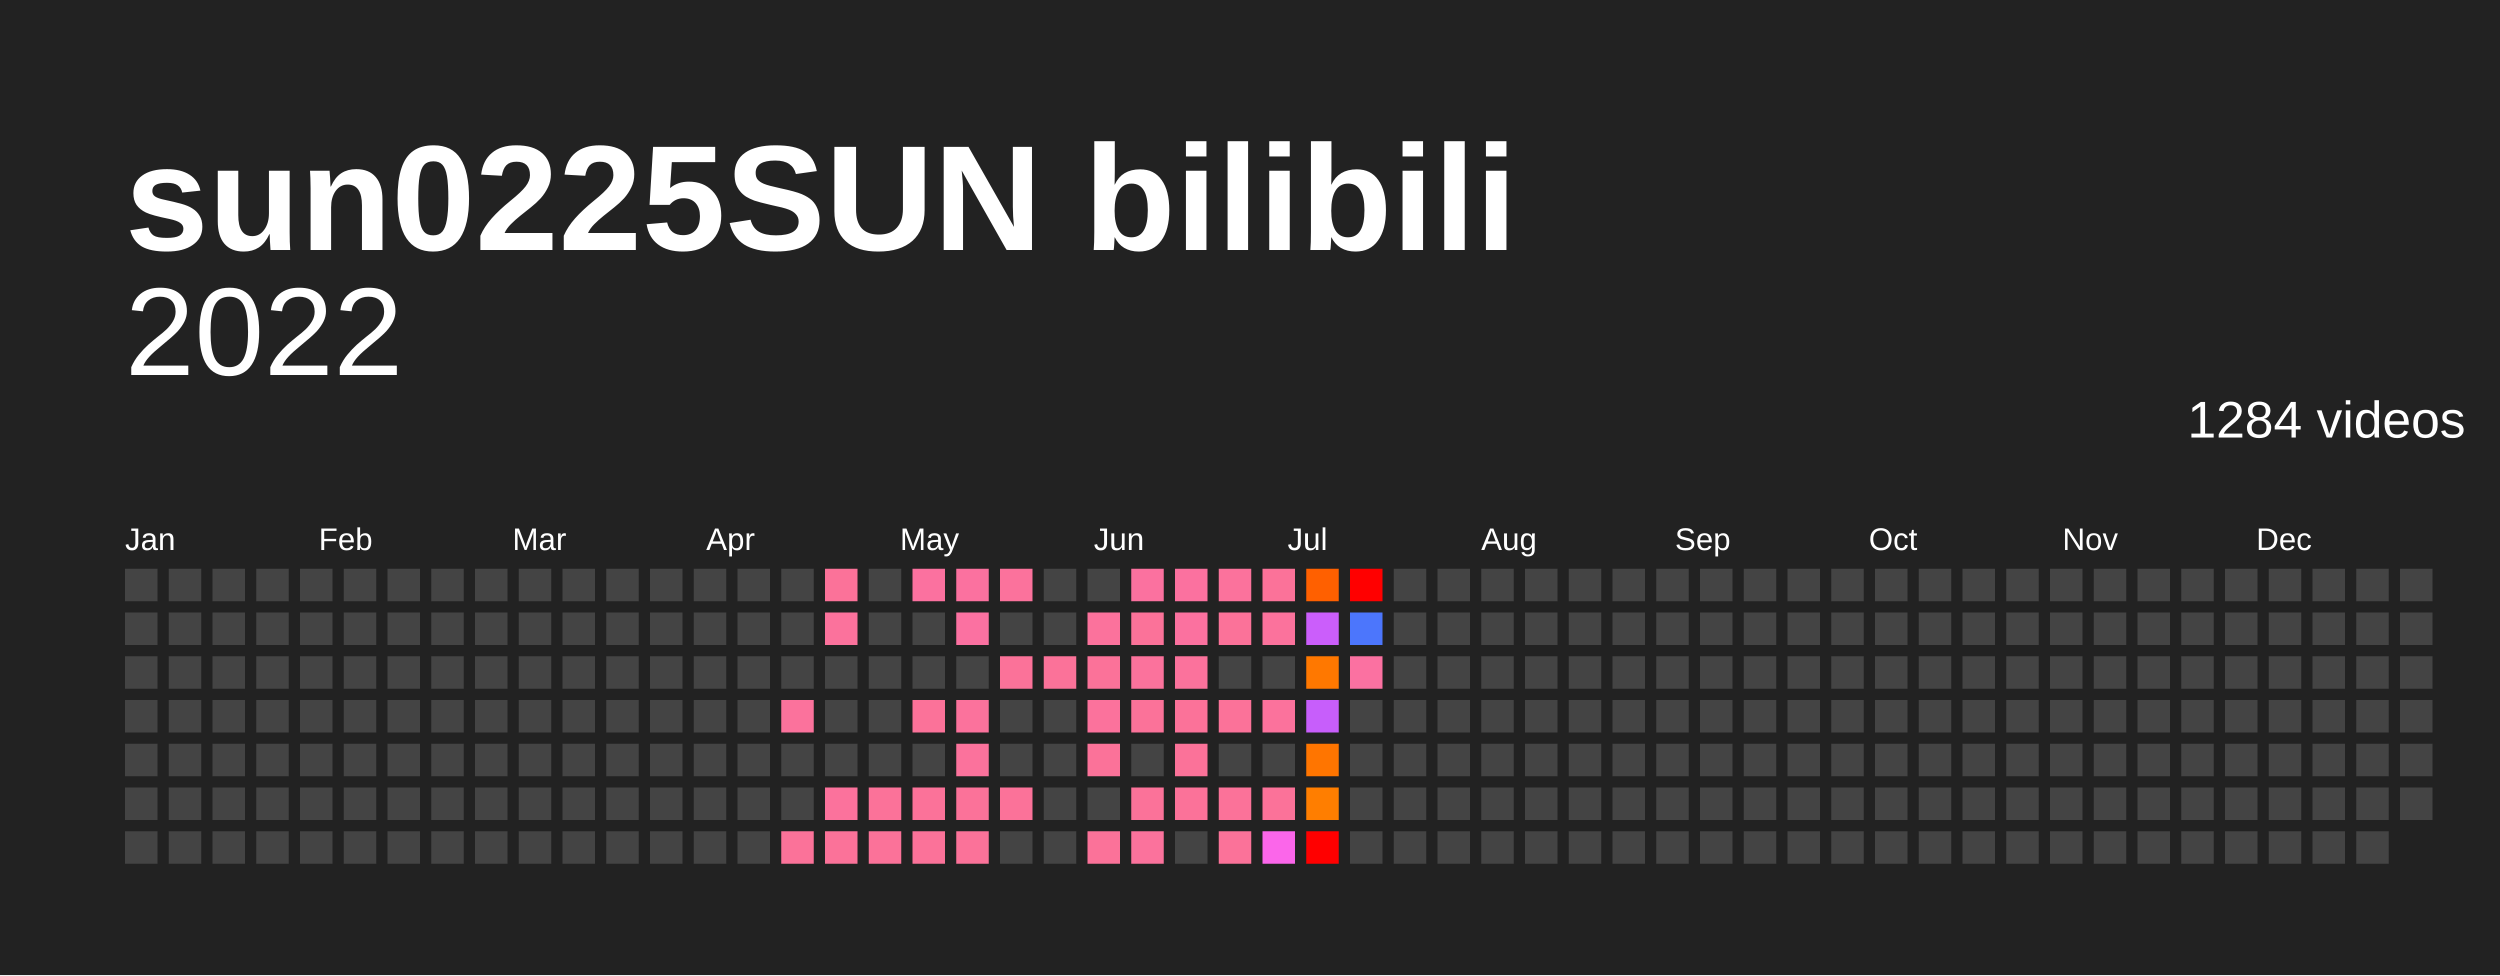
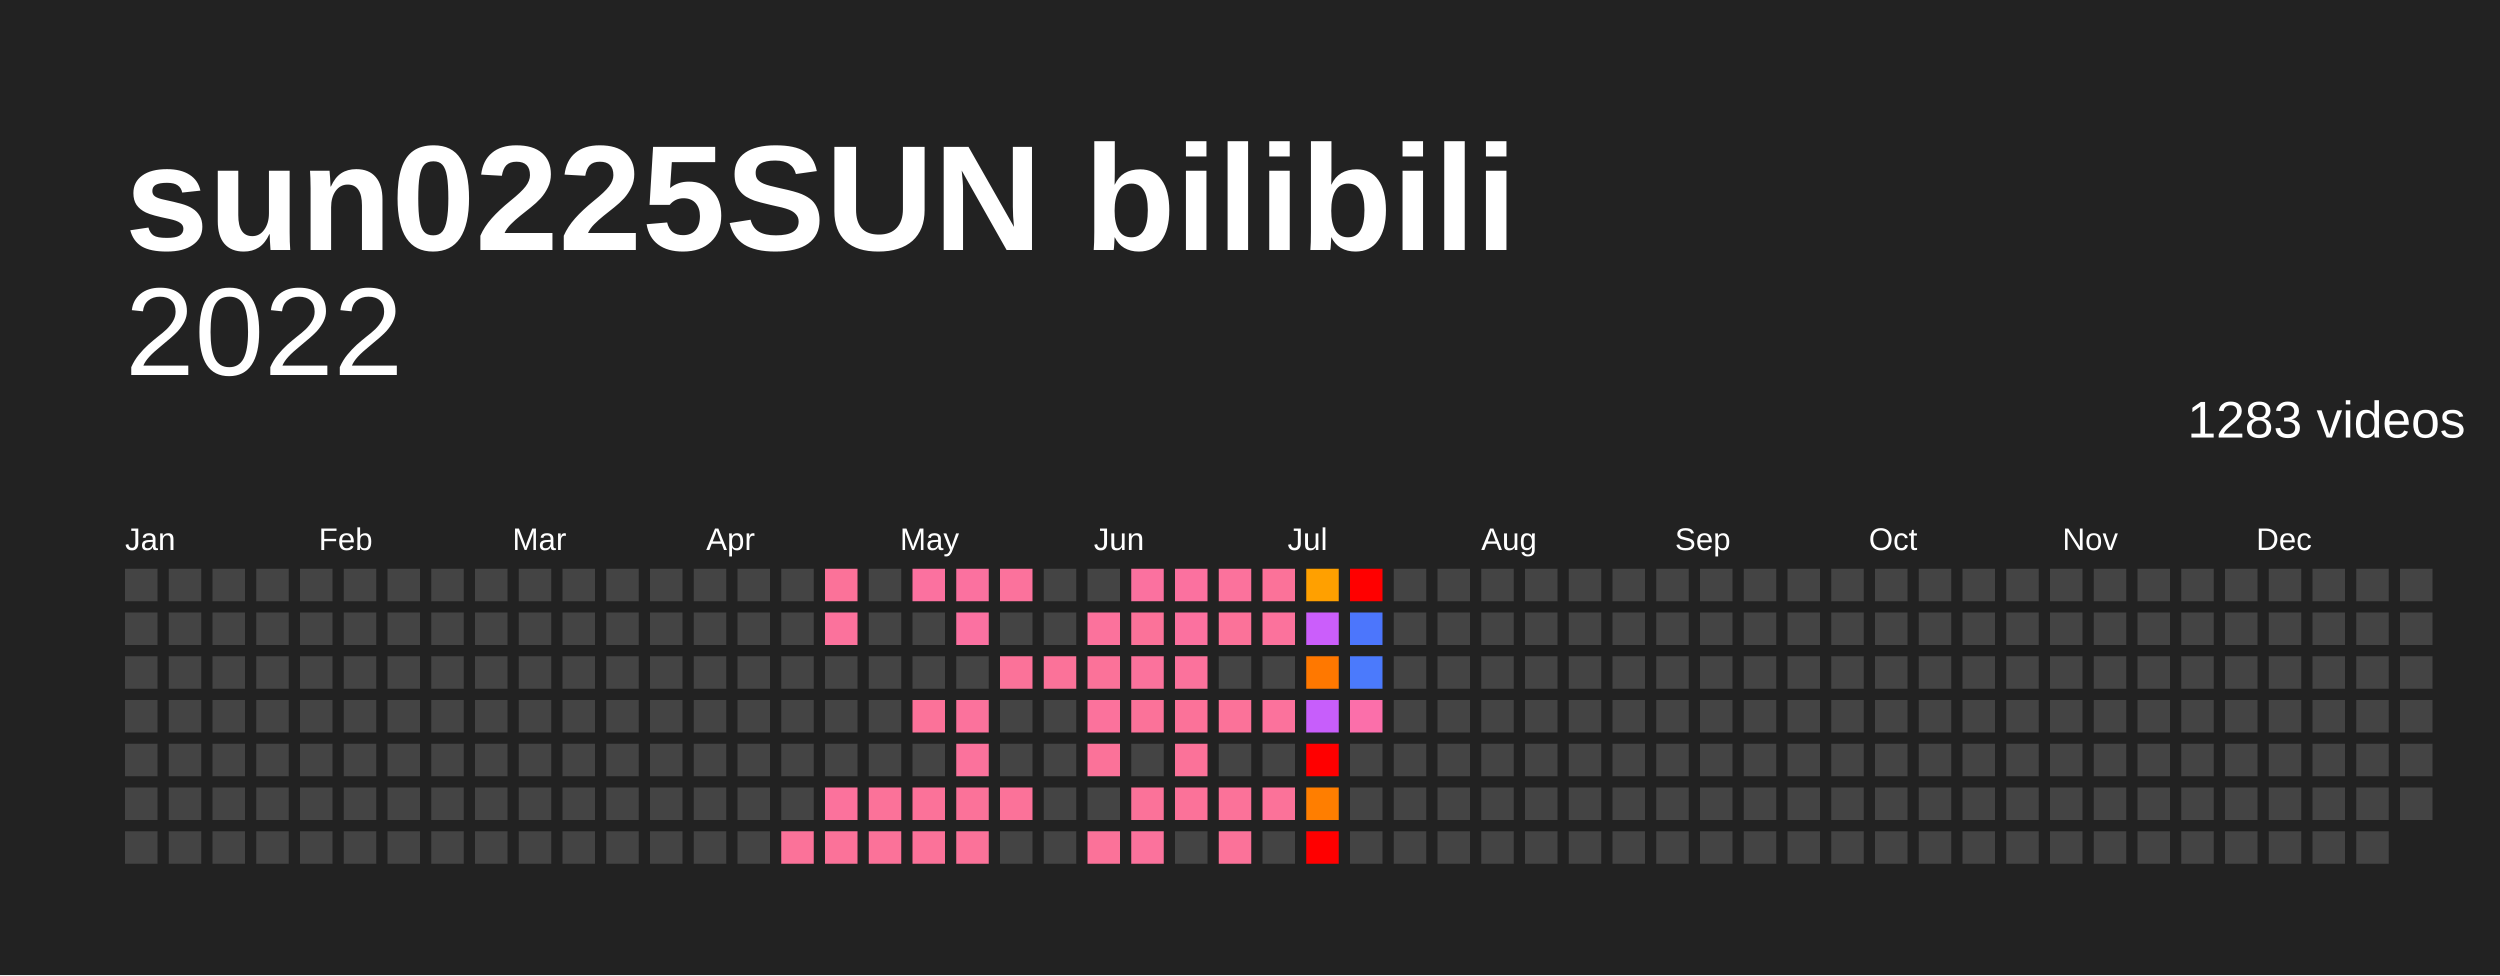
<svg xmlns="http://www.w3.org/2000/svg" baseProfile="full" height="78mm" version="1.1" viewBox="0,0,200,78" width="200mm">
  <defs />
  <rect fill="#222222" height="78" width="200" x="0" y="0" />
  <text fill="#FFFFFF" style="font-size:12px; font-family:Arial; font-weight:bold;" x="10" y="20">sun0225SUN bilibili</text>
  <text alignment-baseline="hanging" fill="#FFFFFF" style="font-size:10.0px; font-family:Arial;" x="10" y="30">2022</text>
-   <text alignment-baseline="hanging" fill="#FFFFFF" style="font-size:4.125px; font-family:Arial;" x="175" y="35">1284 videos</text>
+   <text alignment-baseline="hanging" fill="#FFFFFF" style="font-size:4.125px; font-family:Arial;" x="175" y="35">1283 videos</text>
  <text fill="#FFFFFF" style="font-size:2.5px; font-family:Arial" x="10.0" y="44">Jan</text>
  <text fill="#FFFFFF" style="font-size:2.5px; font-family:Arial" x="25.5" y="44">Feb</text>
  <text fill="#FFFFFF" style="font-size:2.5px; font-family:Arial" x="41.0" y="44">Mar</text>
  <text fill="#FFFFFF" style="font-size:2.5px; font-family:Arial" x="56.5" y="44">Apr</text>
  <text fill="#FFFFFF" style="font-size:2.5px; font-family:Arial" x="72.0" y="44">May</text>
  <text fill="#FFFFFF" style="font-size:2.5px; font-family:Arial" x="87.5" y="44">Jun</text>
  <text fill="#FFFFFF" style="font-size:2.5px; font-family:Arial" x="103.0" y="44">Jul</text>
  <text fill="#FFFFFF" style="font-size:2.5px; font-family:Arial" x="118.5" y="44">Aug</text>
  <text fill="#FFFFFF" style="font-size:2.5px; font-family:Arial" x="134.0" y="44">Sep</text>
  <text fill="#FFFFFF" style="font-size:2.5px; font-family:Arial" x="149.5" y="44">Oct</text>
  <text fill="#FFFFFF" style="font-size:2.5px; font-family:Arial" x="165.0" y="44">Nov</text>
  <text fill="#FFFFFF" style="font-size:2.5px; font-family:Arial" x="180.5" y="44">Dec</text>
  <rect fill="#444444" height="2.6" width="2.6" x="10.0" y="45.5" />
  <rect fill="#444444" height="2.6" width="2.6" x="10.0" y="49.0" />
  <rect fill="#444444" height="2.6" width="2.6" x="10.0" y="52.5" />
  <rect fill="#444444" height="2.6" width="2.6" x="10.0" y="56.0" />
  <rect fill="#444444" height="2.6" width="2.6" x="10.0" y="59.5" />
  <rect fill="#444444" height="2.6" width="2.6" x="10.0" y="63.0" />
  <rect fill="#444444" height="2.6" width="2.6" x="10.0" y="66.5" />
  <rect fill="#444444" height="2.6" width="2.6" x="13.5" y="45.5" />
  <rect fill="#444444" height="2.6" width="2.6" x="13.5" y="49.0" />
  <rect fill="#444444" height="2.6" width="2.6" x="13.5" y="52.5" />
  <rect fill="#444444" height="2.6" width="2.6" x="13.5" y="56.0" />
  <rect fill="#444444" height="2.6" width="2.6" x="13.5" y="59.5" />
  <rect fill="#444444" height="2.6" width="2.6" x="13.5" y="63.0" />
  <rect fill="#444444" height="2.6" width="2.6" x="13.5" y="66.5" />
  <rect fill="#444444" height="2.6" width="2.6" x="17.0" y="45.5" />
  <rect fill="#444444" height="2.6" width="2.6" x="17.0" y="49.0" />
  <rect fill="#444444" height="2.6" width="2.6" x="17.0" y="52.5" />
  <rect fill="#444444" height="2.6" width="2.6" x="17.0" y="56.0" />
  <rect fill="#444444" height="2.6" width="2.6" x="17.0" y="59.5" />
  <rect fill="#444444" height="2.6" width="2.6" x="17.0" y="63.0" />
  <rect fill="#444444" height="2.6" width="2.6" x="17.0" y="66.5" />
  <rect fill="#444444" height="2.6" width="2.6" x="20.5" y="45.5" />
  <rect fill="#444444" height="2.6" width="2.6" x="20.5" y="49.0" />
  <rect fill="#444444" height="2.6" width="2.6" x="20.5" y="52.5" />
  <rect fill="#444444" height="2.6" width="2.6" x="20.5" y="56.0" />
  <rect fill="#444444" height="2.6" width="2.6" x="20.5" y="59.5" />
  <rect fill="#444444" height="2.6" width="2.6" x="20.5" y="63.0" />
  <rect fill="#444444" height="2.6" width="2.6" x="20.5" y="66.5" />
  <rect fill="#444444" height="2.6" width="2.6" x="24.0" y="45.5" />
  <rect fill="#444444" height="2.6" width="2.6" x="24.0" y="49.0" />
  <rect fill="#444444" height="2.6" width="2.6" x="24.0" y="52.5" />
  <rect fill="#444444" height="2.6" width="2.6" x="24.0" y="56.0" />
  <rect fill="#444444" height="2.6" width="2.6" x="24.0" y="59.5" />
  <rect fill="#444444" height="2.6" width="2.6" x="24.0" y="63.0" />
  <rect fill="#444444" height="2.6" width="2.6" x="24.0" y="66.5" />
  <rect fill="#444444" height="2.6" width="2.6" x="27.5" y="45.5" />
  <rect fill="#444444" height="2.6" width="2.6" x="27.5" y="49.0" />
  <rect fill="#444444" height="2.6" width="2.6" x="27.5" y="52.5" />
  <rect fill="#444444" height="2.6" width="2.6" x="27.5" y="56.0" />
  <rect fill="#444444" height="2.6" width="2.6" x="27.5" y="59.5" />
  <rect fill="#444444" height="2.6" width="2.6" x="27.5" y="63.0" />
  <rect fill="#444444" height="2.6" width="2.6" x="27.5" y="66.5" />
  <rect fill="#444444" height="2.6" width="2.6" x="31.0" y="45.5" />
  <rect fill="#444444" height="2.6" width="2.6" x="31.0" y="49.0" />
  <rect fill="#444444" height="2.6" width="2.6" x="31.0" y="52.5" />
  <rect fill="#444444" height="2.6" width="2.6" x="31.0" y="56.0" />
  <rect fill="#444444" height="2.6" width="2.6" x="31.0" y="59.5" />
  <rect fill="#444444" height="2.6" width="2.6" x="31.0" y="63.0" />
  <rect fill="#444444" height="2.6" width="2.6" x="31.0" y="66.5" />
  <rect fill="#444444" height="2.6" width="2.6" x="34.5" y="45.5" />
  <rect fill="#444444" height="2.6" width="2.6" x="34.5" y="49.0" />
  <rect fill="#444444" height="2.6" width="2.6" x="34.5" y="52.5" />
  <rect fill="#444444" height="2.6" width="2.6" x="34.5" y="56.0" />
  <rect fill="#444444" height="2.6" width="2.6" x="34.5" y="59.5" />
  <rect fill="#444444" height="2.6" width="2.6" x="34.5" y="63.0" />
  <rect fill="#444444" height="2.6" width="2.6" x="34.5" y="66.5" />
  <rect fill="#444444" height="2.6" width="2.6" x="38.0" y="45.5" />
  <rect fill="#444444" height="2.6" width="2.6" x="38.0" y="49.0" />
  <rect fill="#444444" height="2.6" width="2.6" x="38.0" y="52.5" />
  <rect fill="#444444" height="2.6" width="2.6" x="38.0" y="56.0" />
  <rect fill="#444444" height="2.6" width="2.6" x="38.0" y="59.5" />
  <rect fill="#444444" height="2.6" width="2.6" x="38.0" y="63.0" />
  <rect fill="#444444" height="2.6" width="2.6" x="38.0" y="66.5" />
  <rect fill="#444444" height="2.6" width="2.6" x="41.5" y="45.5" />
  <rect fill="#444444" height="2.6" width="2.6" x="41.5" y="49.0" />
  <rect fill="#444444" height="2.6" width="2.6" x="41.5" y="52.5" />
  <rect fill="#444444" height="2.6" width="2.6" x="41.5" y="56.0" />
  <rect fill="#444444" height="2.6" width="2.6" x="41.5" y="59.5" />
  <rect fill="#444444" height="2.6" width="2.6" x="41.5" y="63.0" />
  <rect fill="#444444" height="2.6" width="2.6" x="41.5" y="66.5" />
  <rect fill="#444444" height="2.6" width="2.6" x="45.0" y="45.5" />
  <rect fill="#444444" height="2.6" width="2.6" x="45.0" y="49.0" />
  <rect fill="#444444" height="2.6" width="2.6" x="45.0" y="52.5" />
  <rect fill="#444444" height="2.6" width="2.6" x="45.0" y="56.0" />
  <rect fill="#444444" height="2.6" width="2.6" x="45.0" y="59.5" />
  <rect fill="#444444" height="2.6" width="2.6" x="45.0" y="63.0" />
  <rect fill="#444444" height="2.6" width="2.6" x="45.0" y="66.5" />
  <rect fill="#444444" height="2.6" width="2.6" x="48.5" y="45.5" />
  <rect fill="#444444" height="2.6" width="2.6" x="48.5" y="49.0" />
  <rect fill="#444444" height="2.6" width="2.6" x="48.5" y="52.5" />
  <rect fill="#444444" height="2.6" width="2.6" x="48.5" y="56.0" />
  <rect fill="#444444" height="2.6" width="2.6" x="48.5" y="59.5" />
  <rect fill="#444444" height="2.6" width="2.6" x="48.5" y="63.0" />
  <rect fill="#444444" height="2.6" width="2.6" x="48.5" y="66.5" />
  <rect fill="#444444" height="2.6" width="2.6" x="52.0" y="45.5" />
  <rect fill="#444444" height="2.6" width="2.6" x="52.0" y="49.0" />
  <rect fill="#444444" height="2.6" width="2.6" x="52.0" y="52.5" />
  <rect fill="#444444" height="2.6" width="2.6" x="52.0" y="56.0" />
  <rect fill="#444444" height="2.6" width="2.6" x="52.0" y="59.5" />
  <rect fill="#444444" height="2.6" width="2.6" x="52.0" y="63.0" />
  <rect fill="#444444" height="2.6" width="2.6" x="52.0" y="66.5" />
  <rect fill="#444444" height="2.6" width="2.6" x="55.5" y="45.5" />
  <rect fill="#444444" height="2.6" width="2.6" x="55.5" y="49.0" />
  <rect fill="#444444" height="2.6" width="2.6" x="55.5" y="52.5" />
  <rect fill="#444444" height="2.6" width="2.6" x="55.5" y="56.0" />
  <rect fill="#444444" height="2.6" width="2.6" x="55.5" y="59.5" />
  <rect fill="#444444" height="2.6" width="2.6" x="55.5" y="63.0" />
  <rect fill="#444444" height="2.6" width="2.6" x="55.5" y="66.5" />
  <rect fill="#444444" height="2.6" width="2.6" x="59.0" y="45.5" />
  <rect fill="#444444" height="2.6" width="2.6" x="59.0" y="49.0" />
  <rect fill="#444444" height="2.6" width="2.6" x="59.0" y="52.5" />
  <rect fill="#444444" height="2.6" width="2.6" x="59.0" y="56.0" />
  <rect fill="#444444" height="2.6" width="2.6" x="59.0" y="59.5" />
  <rect fill="#444444" height="2.6" width="2.6" x="59.0" y="63.0" />
  <rect fill="#444444" height="2.6" width="2.6" x="59.0" y="66.5" />
  <rect fill="#444444" height="2.6" width="2.6" x="62.5" y="45.5" />
  <rect fill="#444444" height="2.6" width="2.6" x="62.5" y="49.0" />
  <rect fill="#444444" height="2.6" width="2.6" x="62.5" y="52.5" />
-   <rect fill="#fb729c" height="2.6" width="2.6" x="62.5" y="56.0" />
+   <rect fill="#444444" height="2.6" width="2.6" x="62.5" y="56.0" />
  <rect fill="#444444" height="2.6" width="2.6" x="62.5" y="59.5" />
  <rect fill="#444444" height="2.6" width="2.6" x="62.5" y="63.0" />
  <rect fill="#fb7299" height="2.6" width="2.6" x="62.5" y="66.5" />
  <rect fill="#fb7299" height="2.6" width="2.6" x="66.0" y="45.5" />
  <rect fill="#fb729c" height="2.6" width="2.6" x="66.0" y="49.0" />
  <rect fill="#444444" height="2.6" width="2.6" x="66.0" y="52.5" />
  <rect fill="#444444" height="2.6" width="2.6" x="66.0" y="56.0" />
  <rect fill="#444444" height="2.6" width="2.6" x="66.0" y="59.5" />
  <rect fill="#fb729c" height="2.6" width="2.6" x="66.0" y="63.0" />
  <rect fill="#fb7299" height="2.6" width="2.6" x="66.0" y="66.5" />
  <rect fill="#444444" height="2.6" width="2.6" x="69.5" y="45.5" />
  <rect fill="#444444" height="2.6" width="2.6" x="69.5" y="49.0" />
  <rect fill="#444444" height="2.6" width="2.6" x="69.5" y="52.5" />
  <rect fill="#444444" height="2.6" width="2.6" x="69.5" y="56.0" />
  <rect fill="#444444" height="2.6" width="2.6" x="69.5" y="59.5" />
  <rect fill="#fb7299" height="2.6" width="2.6" x="69.5" y="63.0" />
  <rect fill="#fb7299" height="2.6" width="2.6" x="69.5" y="66.5" />
  <rect fill="#fb719f" height="2.6" width="2.6" x="73.0" y="45.5" />
  <rect fill="#444444" height="2.6" width="2.6" x="73.0" y="49.0" />
  <rect fill="#444444" height="2.6" width="2.6" x="73.0" y="52.5" />
  <rect fill="#fb7299" height="2.6" width="2.6" x="73.0" y="56.0" />
  <rect fill="#444444" height="2.6" width="2.6" x="73.0" y="59.5" />
  <rect fill="#fb7299" height="2.6" width="2.6" x="73.0" y="63.0" />
  <rect fill="#fb7299" height="2.6" width="2.6" x="73.0" y="66.5" />
  <rect fill="#fb719f" height="2.6" width="2.6" x="76.5" y="45.5" />
  <rect fill="#fb71a1" height="2.6" width="2.6" x="76.5" y="49.0" />
  <rect fill="#444444" height="2.6" width="2.6" x="76.5" y="52.5" />
  <rect fill="#fb729c" height="2.6" width="2.6" x="76.5" y="56.0" />
  <rect fill="#fb729c" height="2.6" width="2.6" x="76.5" y="59.5" />
  <rect fill="#fb7299" height="2.6" width="2.6" x="76.5" y="63.0" />
  <rect fill="#fb7299" height="2.6" width="2.6" x="76.5" y="66.5" />
  <rect fill="#fb729c" height="2.6" width="2.6" x="80.0" y="45.5" />
  <rect fill="#444444" height="2.6" width="2.6" x="80.0" y="49.0" />
  <rect fill="#fb7299" height="2.6" width="2.6" x="80.0" y="52.5" />
  <rect fill="#444444" height="2.6" width="2.6" x="80.0" y="56.0" />
  <rect fill="#444444" height="2.6" width="2.6" x="80.0" y="59.5" />
  <rect fill="#fb7299" height="2.6" width="2.6" x="80.0" y="63.0" />
  <rect fill="#444444" height="2.6" width="2.6" x="80.0" y="66.5" />
  <rect fill="#444444" height="2.6" width="2.6" x="83.5" y="45.5" />
  <rect fill="#444444" height="2.6" width="2.6" x="83.5" y="49.0" />
  <rect fill="#fb7299" height="2.6" width="2.6" x="83.5" y="52.5" />
  <rect fill="#444444" height="2.6" width="2.6" x="83.5" y="56.0" />
  <rect fill="#444444" height="2.6" width="2.6" x="83.5" y="59.5" />
  <rect fill="#444444" height="2.6" width="2.6" x="83.5" y="63.0" />
  <rect fill="#444444" height="2.6" width="2.6" x="83.5" y="66.5" />
  <rect fill="#444444" height="2.6" width="2.6" x="87.0" y="45.5" />
  <rect fill="#fb729c" height="2.6" width="2.6" x="87.0" y="49.0" />
  <rect fill="#fb7299" height="2.6" width="2.6" x="87.0" y="52.5" />
  <rect fill="#fb729c" height="2.6" width="2.6" x="87.0" y="56.0" />
  <rect fill="#fb7299" height="2.6" width="2.6" x="87.0" y="59.5" />
  <rect fill="#444444" height="2.6" width="2.6" x="87.0" y="63.0" />
  <rect fill="#fb7299" height="2.6" width="2.6" x="87.0" y="66.5" />
  <rect fill="#fb719f" height="2.6" width="2.6" x="90.5" y="45.5" />
  <rect fill="#fb7299" height="2.6" width="2.6" x="90.5" y="49.0" />
  <rect fill="#fb729c" height="2.6" width="2.6" x="90.5" y="52.5" />
  <rect fill="#fb7299" height="2.6" width="2.6" x="90.5" y="56.0" />
  <rect fill="#444444" height="2.6" width="2.6" x="90.5" y="59.5" />
  <rect fill="#fb7299" height="2.6" width="2.6" x="90.5" y="63.0" />
  <rect fill="#fb729c" height="2.6" width="2.6" x="90.5" y="66.5" />
  <rect fill="#fb719f" height="2.6" width="2.6" x="94.0" y="45.5" />
  <rect fill="#fb719f" height="2.6" width="2.6" x="94.0" y="49.0" />
  <rect fill="#fb729c" height="2.6" width="2.6" x="94.0" y="52.5" />
  <rect fill="#fb7299" height="2.6" width="2.6" x="94.0" y="56.0" />
  <rect fill="#fb7299" height="2.6" width="2.6" x="94.0" y="59.5" />
  <rect fill="#fb7299" height="2.6" width="2.6" x="94.0" y="63.0" />
  <rect fill="#444444" height="2.6" width="2.6" x="94.0" y="66.5" />
  <rect fill="#fb729c" height="2.6" width="2.6" x="97.5" y="45.5" />
  <rect fill="#fb7299" height="2.6" width="2.6" x="97.5" y="49.0" />
  <rect fill="#444444" height="2.6" width="2.6" x="97.5" y="52.5" />
  <rect fill="#fb7299" height="2.6" width="2.6" x="97.5" y="56.0" />
  <rect fill="#444444" height="2.6" width="2.6" x="97.5" y="59.5" />
  <rect fill="#fb7299" height="2.6" width="2.6" x="97.5" y="63.0" />
  <rect fill="#fb7299" height="2.6" width="2.6" x="97.5" y="66.5" />
  <rect fill="#fb7299" height="2.6" width="2.6" x="101.0" y="45.5" />
  <rect fill="#fb729c" height="2.6" width="2.6" x="101.0" y="49.0" />
  <rect fill="#444444" height="2.6" width="2.6" x="101.0" y="52.5" />
  <rect fill="#fb729c" height="2.6" width="2.6" x="101.0" y="56.0" />
  <rect fill="#444444" height="2.6" width="2.6" x="101.0" y="59.5" />
  <rect fill="#fb7299" height="2.6" width="2.6" x="101.0" y="63.0" />
-   <rect fill="#fb66ea" height="2.6" width="2.6" x="101.0" y="66.5" />
-   <rect fill="#ff6000" height="2.6" width="2.6" x="104.5" y="45.5" />
+   <rect fill="#444444" height="2.6" width="2.6" x="101.0" y="66.5" />
+   <rect fill="#ffa000" height="2.6" width="2.6" x="104.5" y="45.5" />
  <rect fill="#cb5efb" height="2.6" width="2.6" x="104.5" y="49.0" />
  <rect fill="#ff7800" height="2.6" width="2.6" x="104.5" y="52.5" />
  <rect fill="#c75efb" height="2.6" width="2.6" x="104.5" y="56.0" />
-   <rect fill="#ff7500" height="2.6" width="2.6" x="104.5" y="59.5" />
+   <rect fill="red" height="2.6" width="2.6" x="104.5" y="59.5" />
  <rect fill="#ff7e00" height="2.6" width="2.6" x="104.5" y="63.0" />
  <rect fill="red" height="2.6" width="2.6" x="104.5" y="66.5" />
  <rect fill="red" height="2.6" width="2.6" x="108.0" y="45.5" />
  <rect fill="#4c76fc" height="2.6" width="2.6" x="108.0" y="49.0" />
-   <rect fill="#fb71a1" height="2.6" width="2.6" x="108.0" y="52.5" />
-   <rect fill="#444444" height="2.6" width="2.6" x="108.0" y="56.0" />
+   <rect fill="#4b7afc" height="2.6" width="2.6" x="108.0" y="52.5" />
+   <rect fill="#fb6faa" height="2.6" width="2.6" x="108.0" y="56.0" />
  <rect fill="#444444" height="2.6" width="2.6" x="108.0" y="59.5" />
  <rect fill="#444444" height="2.6" width="2.6" x="108.0" y="63.0" />
  <rect fill="#444444" height="2.6" width="2.6" x="108.0" y="66.5" />
  <rect fill="#444444" height="2.6" width="2.6" x="111.5" y="45.5" />
  <rect fill="#444444" height="2.6" width="2.6" x="111.5" y="49.0" />
  <rect fill="#444444" height="2.6" width="2.6" x="111.5" y="52.5" />
  <rect fill="#444444" height="2.6" width="2.6" x="111.5" y="56.0" />
  <rect fill="#444444" height="2.6" width="2.6" x="111.5" y="59.5" />
  <rect fill="#444444" height="2.6" width="2.6" x="111.5" y="63.0" />
  <rect fill="#444444" height="2.6" width="2.6" x="111.5" y="66.5" />
  <rect fill="#444444" height="2.6" width="2.6" x="115.0" y="45.5" />
  <rect fill="#444444" height="2.6" width="2.6" x="115.0" y="49.0" />
  <rect fill="#444444" height="2.6" width="2.6" x="115.0" y="52.5" />
  <rect fill="#444444" height="2.6" width="2.6" x="115.0" y="56.0" />
  <rect fill="#444444" height="2.6" width="2.6" x="115.0" y="59.5" />
  <rect fill="#444444" height="2.6" width="2.6" x="115.0" y="63.0" />
  <rect fill="#444444" height="2.6" width="2.6" x="115.0" y="66.5" />
  <rect fill="#444444" height="2.6" width="2.6" x="118.5" y="45.5" />
  <rect fill="#444444" height="2.6" width="2.6" x="118.5" y="49.0" />
  <rect fill="#444444" height="2.6" width="2.6" x="118.5" y="52.5" />
  <rect fill="#444444" height="2.6" width="2.6" x="118.5" y="56.0" />
  <rect fill="#444444" height="2.6" width="2.6" x="118.5" y="59.5" />
  <rect fill="#444444" height="2.6" width="2.6" x="118.5" y="63.0" />
  <rect fill="#444444" height="2.6" width="2.6" x="118.5" y="66.5" />
  <rect fill="#444444" height="2.6" width="2.6" x="122.0" y="45.5" />
  <rect fill="#444444" height="2.6" width="2.6" x="122.0" y="49.0" />
  <rect fill="#444444" height="2.6" width="2.6" x="122.0" y="52.5" />
  <rect fill="#444444" height="2.6" width="2.6" x="122.0" y="56.0" />
  <rect fill="#444444" height="2.6" width="2.6" x="122.0" y="59.5" />
  <rect fill="#444444" height="2.6" width="2.6" x="122.0" y="63.0" />
  <rect fill="#444444" height="2.6" width="2.6" x="122.0" y="66.5" />
  <rect fill="#444444" height="2.6" width="2.6" x="125.5" y="45.5" />
  <rect fill="#444444" height="2.6" width="2.6" x="125.5" y="49.0" />
  <rect fill="#444444" height="2.6" width="2.6" x="125.5" y="52.5" />
  <rect fill="#444444" height="2.6" width="2.6" x="125.5" y="56.0" />
  <rect fill="#444444" height="2.6" width="2.6" x="125.5" y="59.5" />
  <rect fill="#444444" height="2.6" width="2.6" x="125.5" y="63.0" />
  <rect fill="#444444" height="2.6" width="2.6" x="125.5" y="66.5" />
  <rect fill="#444444" height="2.6" width="2.6" x="129.0" y="45.5" />
  <rect fill="#444444" height="2.6" width="2.6" x="129.0" y="49.0" />
  <rect fill="#444444" height="2.6" width="2.6" x="129.0" y="52.5" />
  <rect fill="#444444" height="2.6" width="2.6" x="129.0" y="56.0" />
  <rect fill="#444444" height="2.6" width="2.6" x="129.0" y="59.5" />
  <rect fill="#444444" height="2.6" width="2.6" x="129.0" y="63.0" />
  <rect fill="#444444" height="2.6" width="2.6" x="129.0" y="66.5" />
  <rect fill="#444444" height="2.6" width="2.6" x="132.5" y="45.5" />
  <rect fill="#444444" height="2.6" width="2.6" x="132.5" y="49.0" />
  <rect fill="#444444" height="2.6" width="2.6" x="132.5" y="52.5" />
  <rect fill="#444444" height="2.6" width="2.6" x="132.5" y="56.0" />
  <rect fill="#444444" height="2.6" width="2.6" x="132.5" y="59.5" />
  <rect fill="#444444" height="2.6" width="2.6" x="132.5" y="63.0" />
  <rect fill="#444444" height="2.6" width="2.6" x="132.5" y="66.5" />
  <rect fill="#444444" height="2.6" width="2.6" x="136.0" y="45.5" />
  <rect fill="#444444" height="2.6" width="2.6" x="136.0" y="49.0" />
  <rect fill="#444444" height="2.6" width="2.6" x="136.0" y="52.5" />
  <rect fill="#444444" height="2.6" width="2.6" x="136.0" y="56.0" />
  <rect fill="#444444" height="2.6" width="2.6" x="136.0" y="59.5" />
  <rect fill="#444444" height="2.6" width="2.6" x="136.0" y="63.0" />
  <rect fill="#444444" height="2.6" width="2.6" x="136.0" y="66.5" />
  <rect fill="#444444" height="2.6" width="2.6" x="139.5" y="45.5" />
  <rect fill="#444444" height="2.6" width="2.6" x="139.5" y="49.0" />
  <rect fill="#444444" height="2.6" width="2.6" x="139.5" y="52.5" />
  <rect fill="#444444" height="2.6" width="2.6" x="139.5" y="56.0" />
  <rect fill="#444444" height="2.6" width="2.6" x="139.5" y="59.5" />
  <rect fill="#444444" height="2.6" width="2.6" x="139.5" y="63.0" />
  <rect fill="#444444" height="2.6" width="2.6" x="139.5" y="66.5" />
  <rect fill="#444444" height="2.6" width="2.6" x="143.0" y="45.5" />
  <rect fill="#444444" height="2.6" width="2.6" x="143.0" y="49.0" />
  <rect fill="#444444" height="2.6" width="2.6" x="143.0" y="52.5" />
  <rect fill="#444444" height="2.6" width="2.6" x="143.0" y="56.0" />
  <rect fill="#444444" height="2.6" width="2.6" x="143.0" y="59.5" />
  <rect fill="#444444" height="2.6" width="2.6" x="143.0" y="63.0" />
  <rect fill="#444444" height="2.6" width="2.6" x="143.0" y="66.5" />
  <rect fill="#444444" height="2.6" width="2.6" x="146.5" y="45.5" />
  <rect fill="#444444" height="2.6" width="2.6" x="146.5" y="49.0" />
  <rect fill="#444444" height="2.6" width="2.6" x="146.5" y="52.5" />
  <rect fill="#444444" height="2.6" width="2.6" x="146.5" y="56.0" />
  <rect fill="#444444" height="2.6" width="2.6" x="146.5" y="59.5" />
  <rect fill="#444444" height="2.6" width="2.6" x="146.5" y="63.0" />
  <rect fill="#444444" height="2.6" width="2.6" x="146.5" y="66.5" />
  <rect fill="#444444" height="2.6" width="2.6" x="150.0" y="45.5" />
  <rect fill="#444444" height="2.6" width="2.6" x="150.0" y="49.0" />
  <rect fill="#444444" height="2.6" width="2.6" x="150.0" y="52.5" />
  <rect fill="#444444" height="2.6" width="2.6" x="150.0" y="56.0" />
  <rect fill="#444444" height="2.6" width="2.6" x="150.0" y="59.5" />
  <rect fill="#444444" height="2.6" width="2.6" x="150.0" y="63.0" />
  <rect fill="#444444" height="2.6" width="2.6" x="150.0" y="66.5" />
  <rect fill="#444444" height="2.6" width="2.6" x="153.5" y="45.5" />
  <rect fill="#444444" height="2.6" width="2.6" x="153.5" y="49.0" />
  <rect fill="#444444" height="2.6" width="2.6" x="153.5" y="52.5" />
  <rect fill="#444444" height="2.6" width="2.6" x="153.5" y="56.0" />
  <rect fill="#444444" height="2.6" width="2.6" x="153.5" y="59.5" />
  <rect fill="#444444" height="2.6" width="2.6" x="153.5" y="63.0" />
  <rect fill="#444444" height="2.6" width="2.6" x="153.5" y="66.5" />
  <rect fill="#444444" height="2.6" width="2.6" x="157.0" y="45.5" />
  <rect fill="#444444" height="2.6" width="2.6" x="157.0" y="49.0" />
  <rect fill="#444444" height="2.6" width="2.6" x="157.0" y="52.5" />
  <rect fill="#444444" height="2.6" width="2.6" x="157.0" y="56.0" />
  <rect fill="#444444" height="2.6" width="2.6" x="157.0" y="59.5" />
  <rect fill="#444444" height="2.6" width="2.6" x="157.0" y="63.0" />
  <rect fill="#444444" height="2.6" width="2.6" x="157.0" y="66.5" />
  <rect fill="#444444" height="2.6" width="2.6" x="160.5" y="45.5" />
  <rect fill="#444444" height="2.6" width="2.6" x="160.5" y="49.0" />
  <rect fill="#444444" height="2.6" width="2.6" x="160.5" y="52.5" />
  <rect fill="#444444" height="2.6" width="2.6" x="160.5" y="56.0" />
  <rect fill="#444444" height="2.6" width="2.6" x="160.5" y="59.5" />
  <rect fill="#444444" height="2.6" width="2.6" x="160.5" y="63.0" />
  <rect fill="#444444" height="2.6" width="2.6" x="160.5" y="66.5" />
  <rect fill="#444444" height="2.6" width="2.6" x="164.0" y="45.5" />
  <rect fill="#444444" height="2.6" width="2.6" x="164.0" y="49.0" />
  <rect fill="#444444" height="2.6" width="2.6" x="164.0" y="52.5" />
  <rect fill="#444444" height="2.6" width="2.6" x="164.0" y="56.0" />
  <rect fill="#444444" height="2.6" width="2.6" x="164.0" y="59.5" />
  <rect fill="#444444" height="2.6" width="2.6" x="164.0" y="63.0" />
  <rect fill="#444444" height="2.6" width="2.6" x="164.0" y="66.5" />
  <rect fill="#444444" height="2.6" width="2.6" x="167.5" y="45.5" />
  <rect fill="#444444" height="2.6" width="2.6" x="167.5" y="49.0" />
  <rect fill="#444444" height="2.6" width="2.6" x="167.5" y="52.5" />
  <rect fill="#444444" height="2.6" width="2.6" x="167.5" y="56.0" />
  <rect fill="#444444" height="2.6" width="2.6" x="167.5" y="59.5" />
  <rect fill="#444444" height="2.6" width="2.6" x="167.5" y="63.0" />
  <rect fill="#444444" height="2.6" width="2.6" x="167.5" y="66.5" />
  <rect fill="#444444" height="2.6" width="2.6" x="171.0" y="45.5" />
  <rect fill="#444444" height="2.6" width="2.6" x="171.0" y="49.0" />
  <rect fill="#444444" height="2.6" width="2.6" x="171.0" y="52.5" />
  <rect fill="#444444" height="2.6" width="2.6" x="171.0" y="56.0" />
  <rect fill="#444444" height="2.6" width="2.6" x="171.0" y="59.5" />
  <rect fill="#444444" height="2.6" width="2.6" x="171.0" y="63.0" />
  <rect fill="#444444" height="2.6" width="2.6" x="171.0" y="66.5" />
  <rect fill="#444444" height="2.6" width="2.6" x="174.5" y="45.5" />
  <rect fill="#444444" height="2.6" width="2.6" x="174.5" y="49.0" />
  <rect fill="#444444" height="2.6" width="2.6" x="174.5" y="52.5" />
  <rect fill="#444444" height="2.6" width="2.6" x="174.5" y="56.0" />
  <rect fill="#444444" height="2.6" width="2.6" x="174.5" y="59.5" />
  <rect fill="#444444" height="2.6" width="2.6" x="174.5" y="63.0" />
  <rect fill="#444444" height="2.6" width="2.6" x="174.5" y="66.5" />
  <rect fill="#444444" height="2.6" width="2.6" x="178.0" y="45.5" />
  <rect fill="#444444" height="2.6" width="2.6" x="178.0" y="49.0" />
  <rect fill="#444444" height="2.6" width="2.6" x="178.0" y="52.5" />
  <rect fill="#444444" height="2.6" width="2.6" x="178.0" y="56.0" />
  <rect fill="#444444" height="2.6" width="2.6" x="178.0" y="59.5" />
  <rect fill="#444444" height="2.6" width="2.6" x="178.0" y="63.0" />
  <rect fill="#444444" height="2.6" width="2.6" x="178.0" y="66.5" />
  <rect fill="#444444" height="2.6" width="2.6" x="181.5" y="45.5" />
  <rect fill="#444444" height="2.6" width="2.6" x="181.5" y="49.0" />
  <rect fill="#444444" height="2.6" width="2.6" x="181.5" y="52.5" />
  <rect fill="#444444" height="2.6" width="2.6" x="181.5" y="56.0" />
  <rect fill="#444444" height="2.6" width="2.6" x="181.5" y="59.5" />
  <rect fill="#444444" height="2.6" width="2.6" x="181.5" y="63.0" />
  <rect fill="#444444" height="2.6" width="2.6" x="181.5" y="66.5" />
  <rect fill="#444444" height="2.6" width="2.6" x="185.0" y="45.5" />
  <rect fill="#444444" height="2.6" width="2.6" x="185.0" y="49.0" />
  <rect fill="#444444" height="2.6" width="2.6" x="185.0" y="52.5" />
  <rect fill="#444444" height="2.6" width="2.6" x="185.0" y="56.0" />
  <rect fill="#444444" height="2.6" width="2.6" x="185.0" y="59.5" />
  <rect fill="#444444" height="2.6" width="2.6" x="185.0" y="63.0" />
  <rect fill="#444444" height="2.6" width="2.6" x="185.0" y="66.5" />
  <rect fill="#444444" height="2.6" width="2.6" x="188.5" y="45.5" />
  <rect fill="#444444" height="2.6" width="2.6" x="188.5" y="49.0" />
  <rect fill="#444444" height="2.6" width="2.6" x="188.5" y="52.5" />
  <rect fill="#444444" height="2.6" width="2.6" x="188.5" y="56.0" />
  <rect fill="#444444" height="2.6" width="2.6" x="188.5" y="59.5" />
  <rect fill="#444444" height="2.6" width="2.6" x="188.5" y="63.0" />
  <rect fill="#444444" height="2.6" width="2.6" x="188.5" y="66.5" />
  <rect fill="#444444" height="2.6" width="2.6" x="192.0" y="45.5" />
  <rect fill="#444444" height="2.6" width="2.6" x="192.0" y="49.0" />
  <rect fill="#444444" height="2.6" width="2.6" x="192.0" y="52.5" />
  <rect fill="#444444" height="2.6" width="2.6" x="192.0" y="56.0" />
  <rect fill="#444444" height="2.6" width="2.6" x="192.0" y="59.5" />
  <rect fill="#444444" height="2.6" width="2.6" x="192.0" y="63.0" />
</svg>
